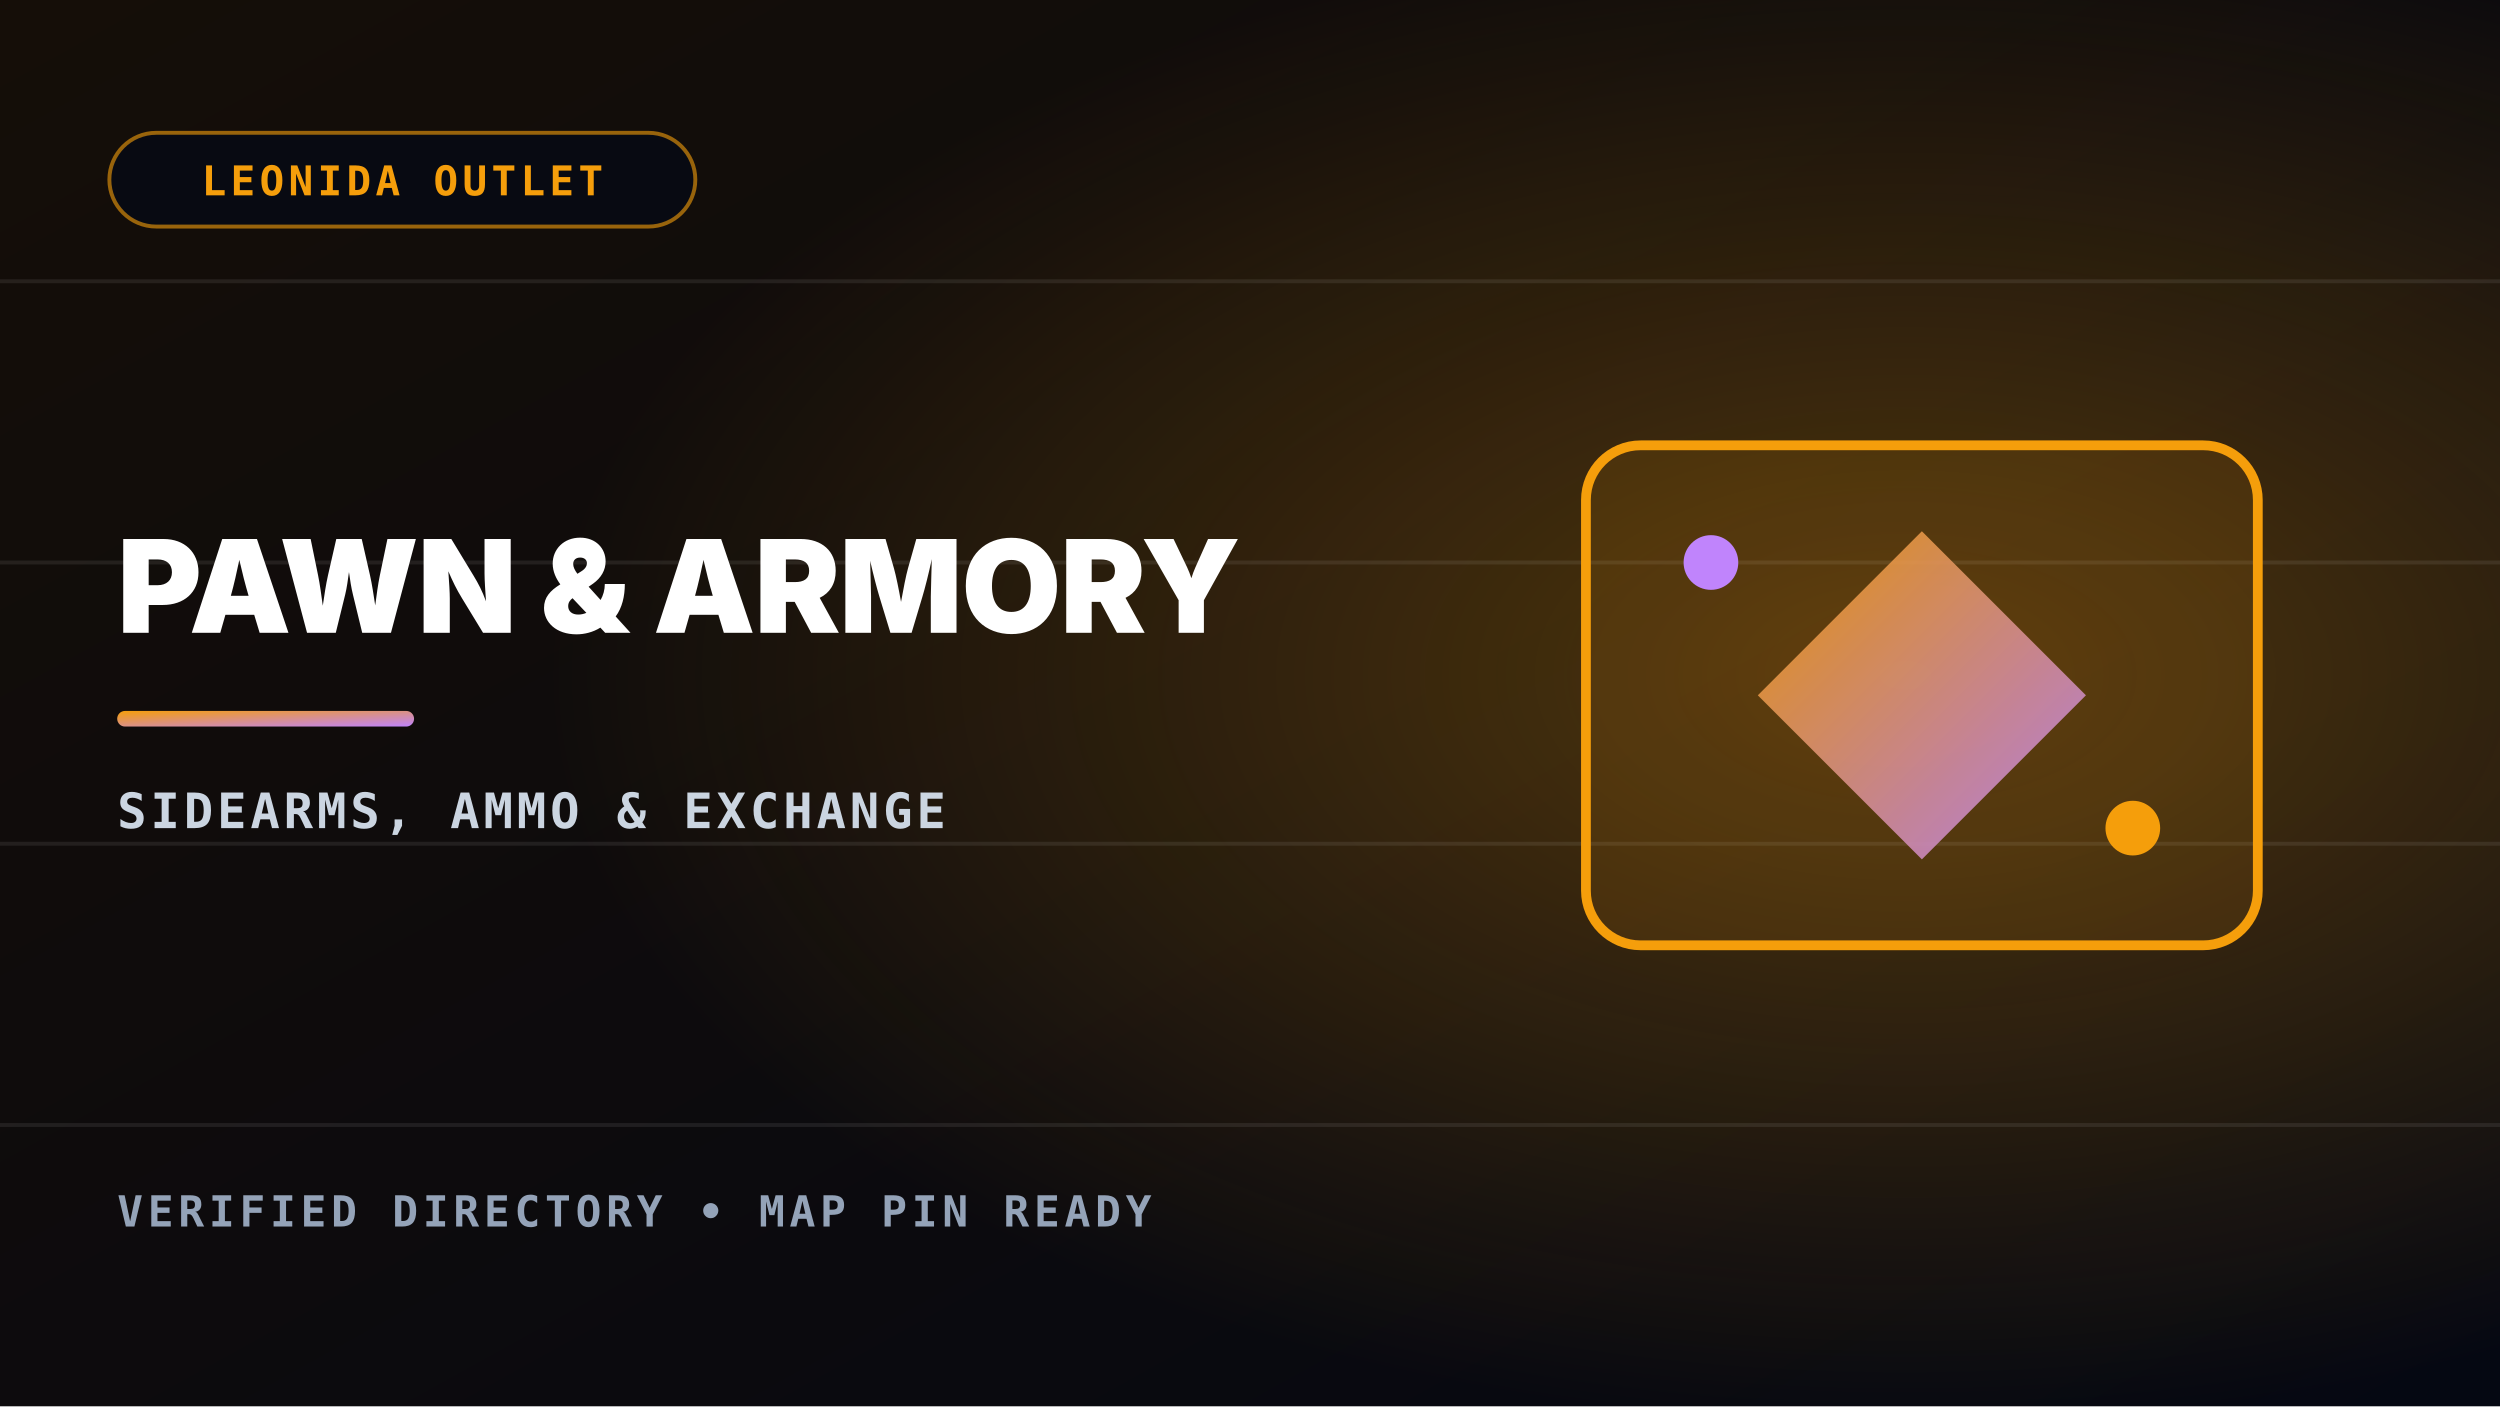
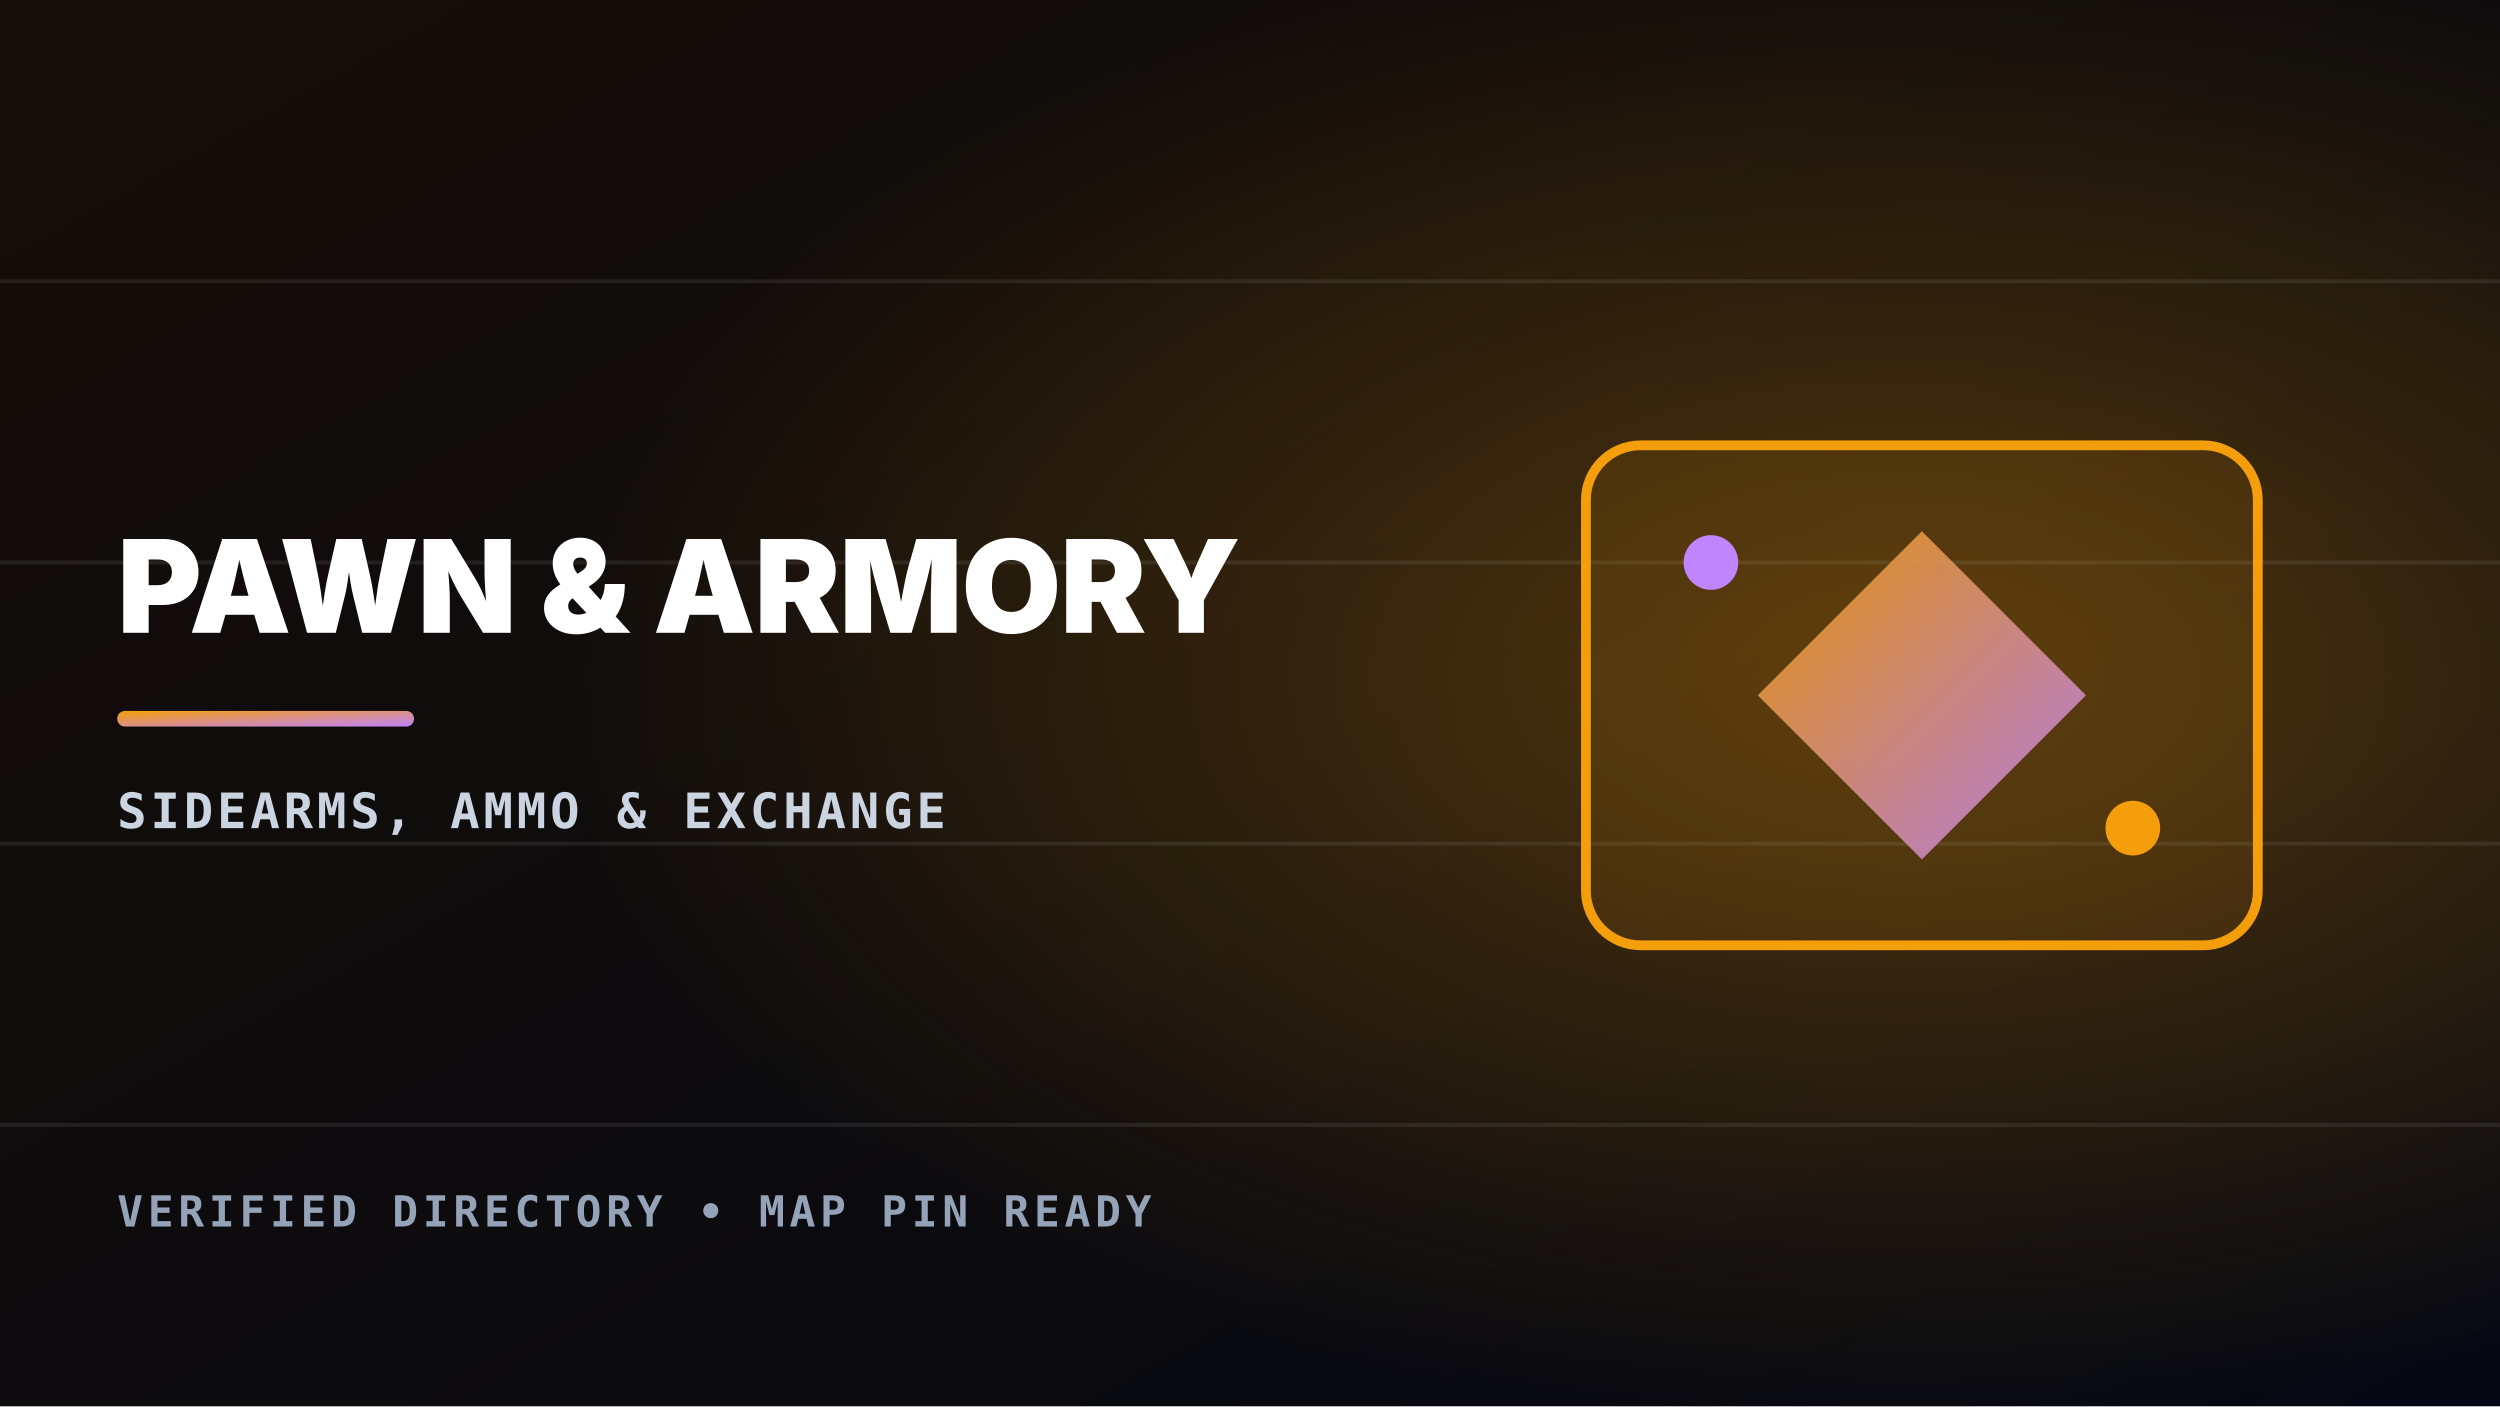
<svg xmlns="http://www.w3.org/2000/svg" viewBox="0 0 640 360" width="640" height="360" role="img" aria-label="PAWN &amp; ARMORY Leonida Gun Store Category">
  <defs>
    <linearGradient id="bg" x1="0" y1="0" x2="1" y2="1">
      <stop offset="0%" stop-color="#150e08" />
      <stop offset="100%" stop-color="#050812" />
    </linearGradient>
    <radialGradient id="glow1" cx="76%" cy="48%" r="54%">
      <stop offset="0%" stop-color="#f59e0b" stop-opacity="0.3" />
      <stop offset="100%" stop-color="#f59e0b" stop-opacity="0" />
    </radialGradient>
    <linearGradient id="g1" x1="0" y1="0" x2="1" y2="1">
      <stop offset="0%" stop-color="#f59e0b" />
      <stop offset="100%" stop-color="#c084fc" />
    </linearGradient>
  </defs>
  <rect width="640" height="360" fill="url(#bg)" />
  <rect width="640" height="360" fill="url(#glow1)" />
  <g opacity="0.08" stroke="#ffffff" stroke-width="1">
    <line x1="0" y1="72" x2="640" y2="72" />
    <line x1="0" y1="144" x2="640" y2="144" />
    <line x1="0" y1="216" x2="640" y2="216" />
    <line x1="0" y1="288" x2="640" y2="288" />
  </g>
  <g transform="translate(492,178)" fill="none">
    <rect x="-86" y="-64" width="172" height="128" rx="14" fill="#f59e0b" fill-opacity="0.1" stroke="#f59e0b" stroke-width="2.5" />
    <polygon points="0,-42 42,0 0,42 -42,0" fill="url(#g1)" opacity="0.88" />
    <circle cx="-54" cy="-34" r="7" fill="#c084fc" />
    <circle cx="54" cy="34" r="7" fill="#f59e0b" />
  </g>
-   <rect x="28" y="34" width="150" height="24" rx="12" fill="rgba(5,9,20,0.8)" stroke="#f59e0b" stroke-opacity="0.6" />
-   <text x="103" y="50" text-anchor="middle" fill="#f59e0b" font-family="ui-monospace,Consolas,monospace" font-size="10.5" font-weight="800" letter-spacing="1.1">LEONIDA OUTLET</text>
  <text x="30" y="162" fill="#ffffff" font-family="system-ui,-apple-system,Segoe UI,sans-serif" font-size="33" font-weight="900" letter-spacing="-0.3">PAWN &amp; ARMORY</text>
  <rect x="30" y="182" width="76" height="4" rx="2" fill="url(#g1)" />
  <text x="30" y="212" fill="#cbd5e1" font-family="ui-monospace,Consolas,monospace" font-size="12.5" font-weight="700" letter-spacing="1">SIDEARMS, AMMO &amp; EXCHANGE</text>
  <text x="30" y="314" fill="#94a3b8" font-family="ui-monospace,Consolas,monospace" font-size="11" font-weight="700" letter-spacing="1.2">VERIFIED DIRECTORY • MAP PIN READY</text>
</svg>
